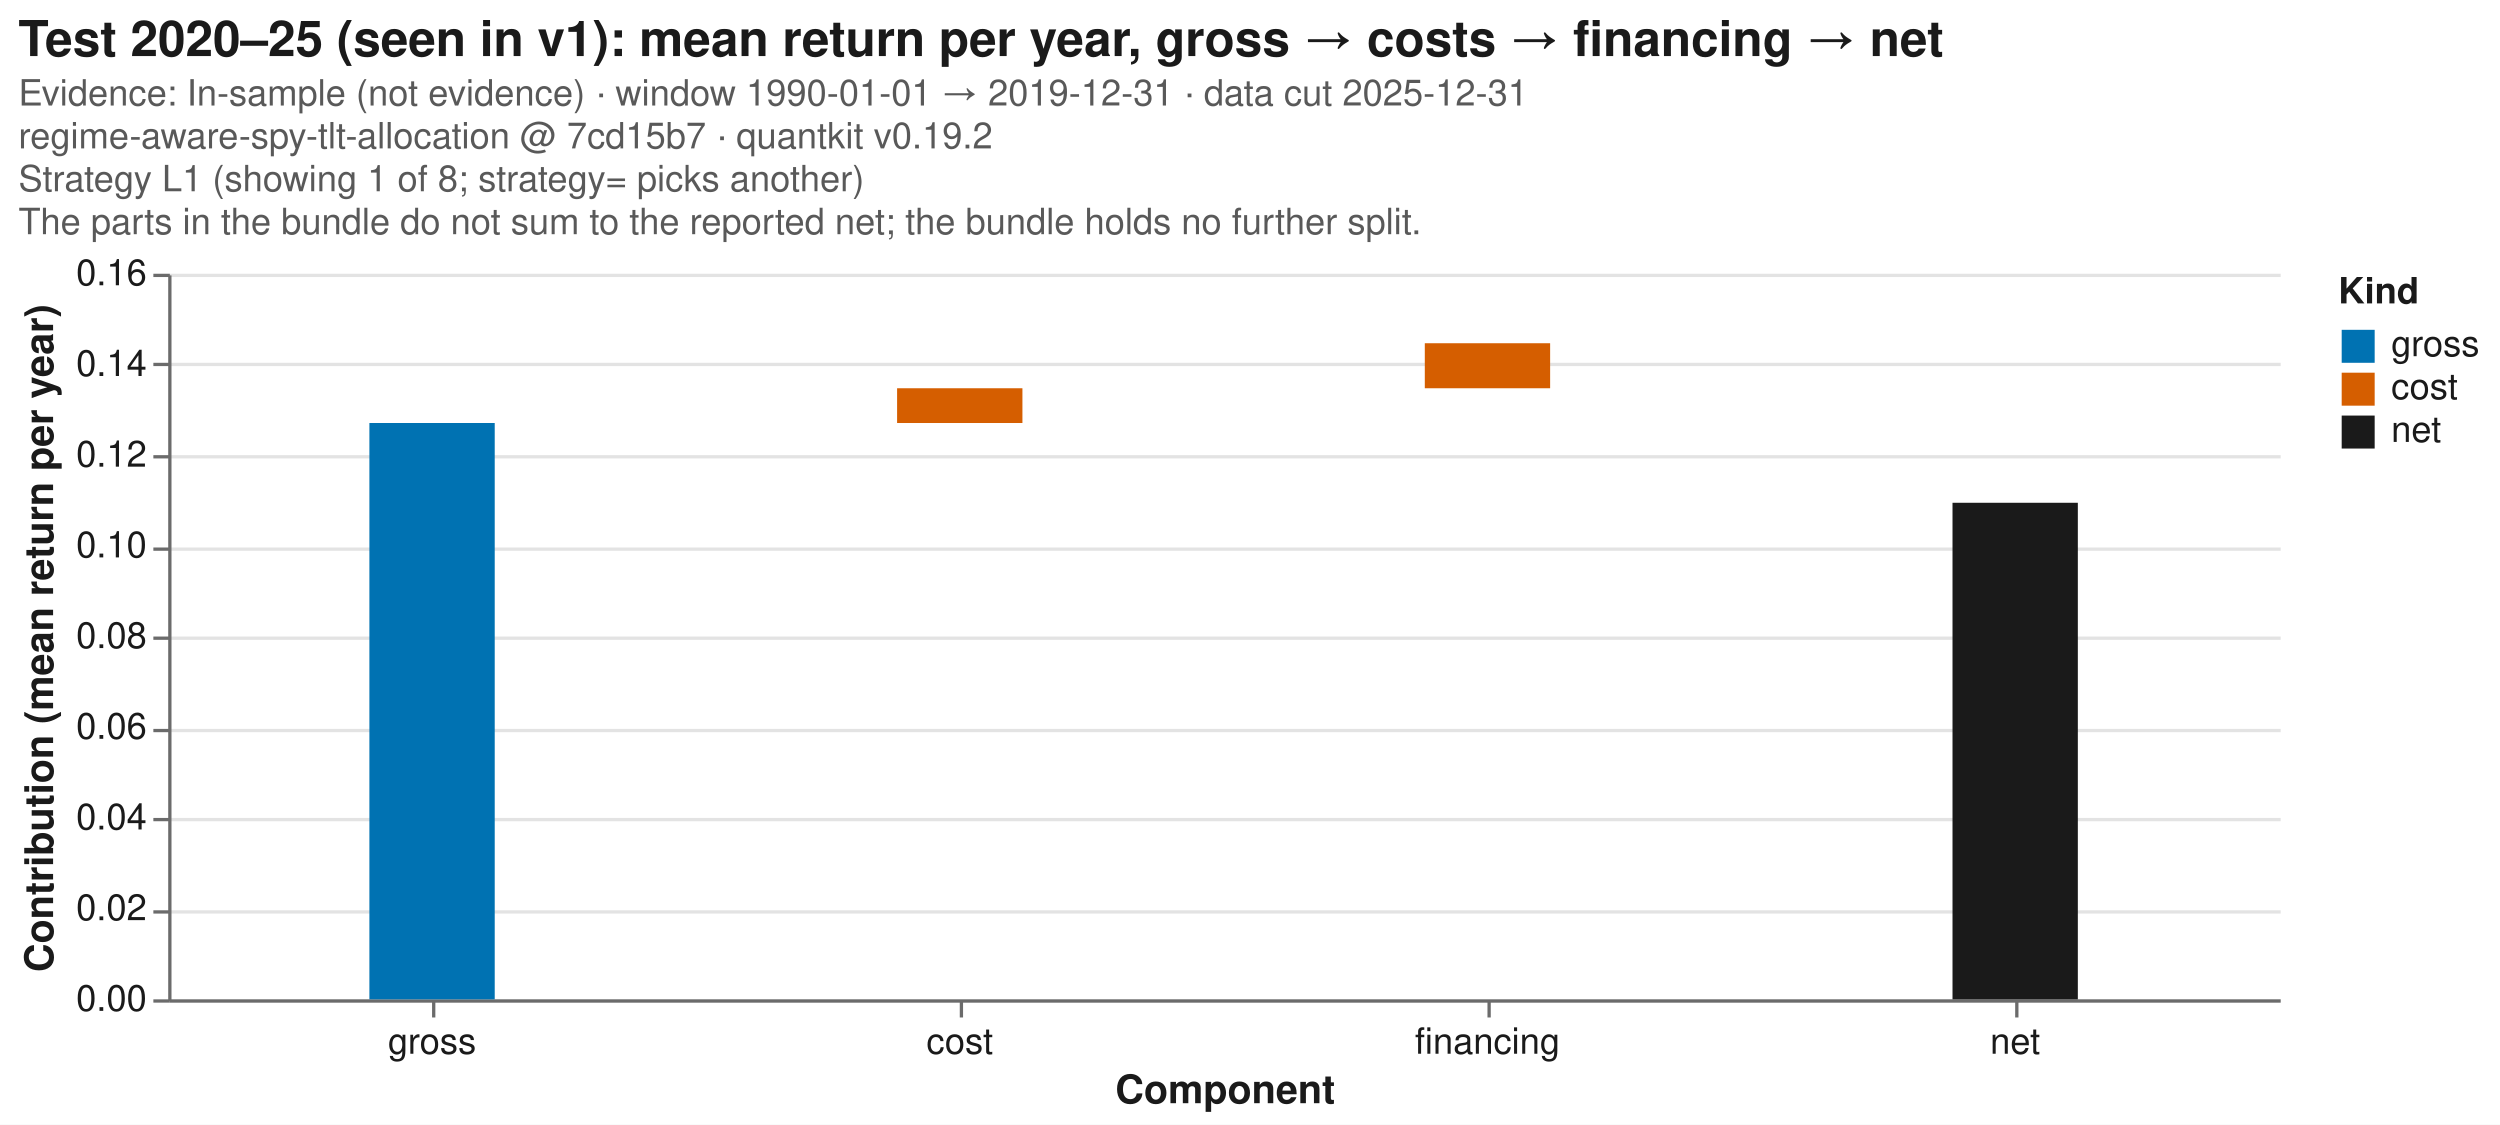
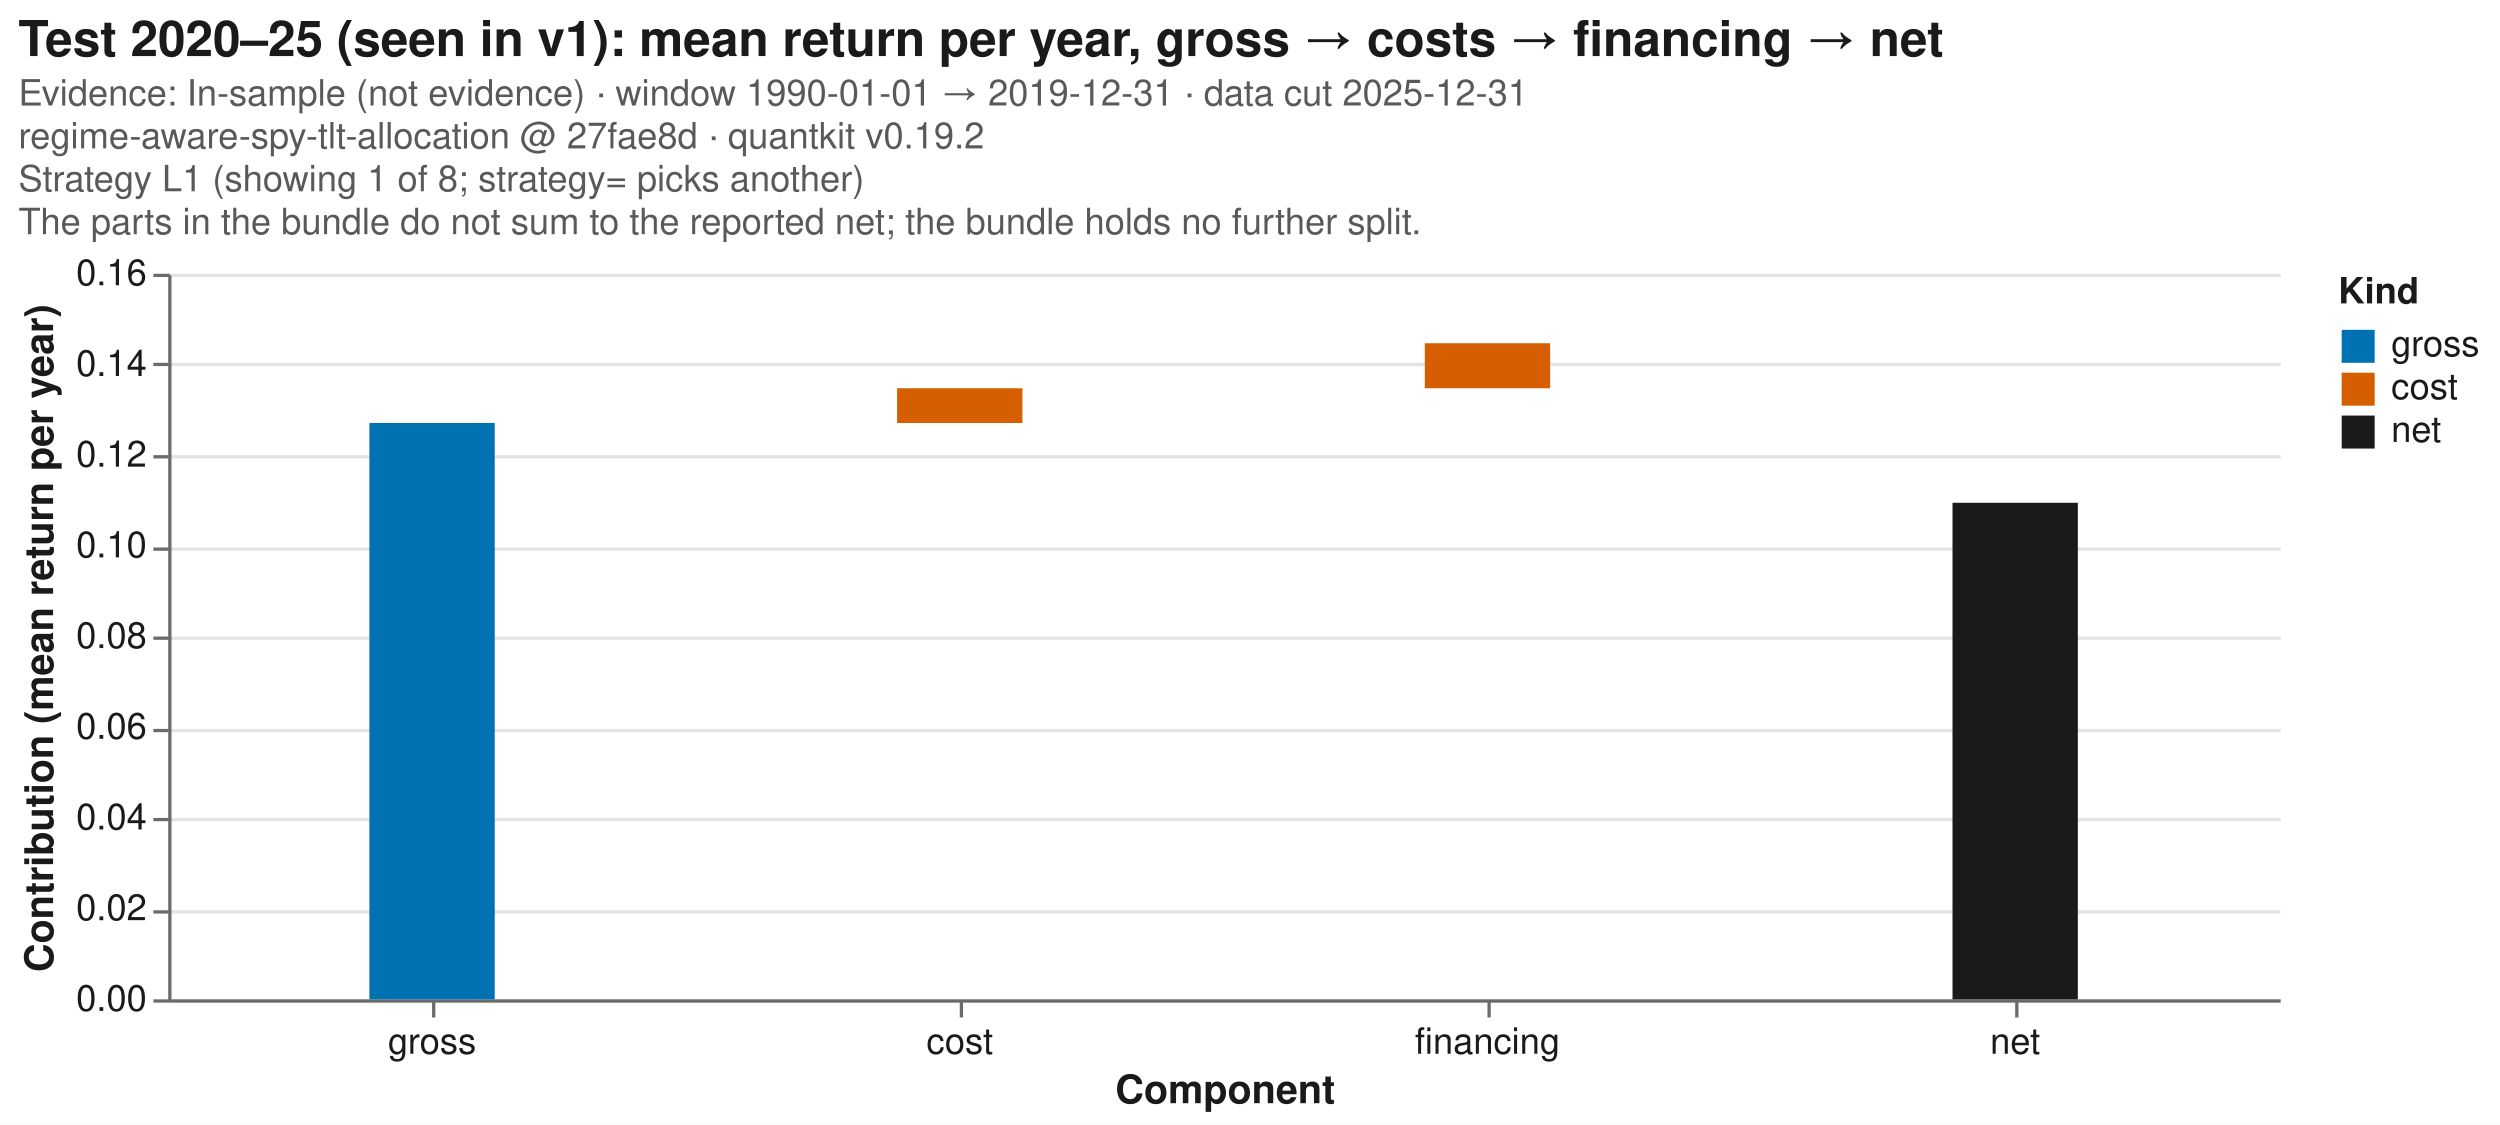
<svg xmlns="http://www.w3.org/2000/svg" version="1.1" class="marks" width="758" height="341" viewBox="0 0 758 341">
  <rect width="758" height="341" fill="#FFFFFF" />
  <g fill="none" stroke-miterlimit="10" transform="translate(51,83)">
    <g class="mark-group role-frame root" role="graphics-object" aria-roledescription="group mark container">
      <g transform="translate(0,0)">
        <path class="background" aria-hidden="true" d="M0,0h640v220h-640Z" />
        <g>
          <g class="mark-group role-axis" aria-hidden="true">
            <g transform="translate(0.5,0.5)">
              <path class="background" aria-hidden="true" d="M0,0h0v0h0Z" pointer-events="none" />
              <g>
                <g class="mark-rule role-axis-grid" pointer-events="none">
                  <line transform="translate(0,220)" x2="640" y2="0" stroke="#E3E3E3" stroke-width="1" opacity="1" />
                  <line transform="translate(0,193)" x2="640" y2="0" stroke="#E3E3E3" stroke-width="1" opacity="1" />
                  <line transform="translate(0,165)" x2="640" y2="0" stroke="#E3E3E3" stroke-width="1" opacity="1" />
                  <line transform="translate(0,138)" x2="640" y2="0" stroke="#E3E3E3" stroke-width="1" opacity="1" />
                  <line transform="translate(0,110)" x2="640" y2="0" stroke="#E3E3E3" stroke-width="1" opacity="1" />
                  <line transform="translate(0,83)" x2="640" y2="0" stroke="#E3E3E3" stroke-width="1" opacity="1" />
                  <line transform="translate(0,55)" x2="640" y2="0" stroke="#E3E3E3" stroke-width="1" opacity="1" />
                  <line transform="translate(0,27)" x2="640" y2="0" stroke="#E3E3E3" stroke-width="1" opacity="1" />
                  <line transform="translate(0,0)" x2="640" y2="0" stroke="#E3E3E3" stroke-width="1" opacity="1" />
                </g>
              </g>
              <path class="foreground" aria-hidden="true" d="" pointer-events="none" display="none" />
            </g>
          </g>
          <g class="mark-group role-axis" role="graphics-symbol" aria-roledescription="axis" aria-label="X-axis titled 'Component' for a discrete scale with 4 values: gross, cost, financing, net">
            <g transform="translate(0.5,220.5)">
              <path class="background" aria-hidden="true" d="M0,0h0v0h0Z" pointer-events="none" />
              <g>
                <g class="mark-rule role-axis-tick" pointer-events="none">
                  <line transform="translate(80,0)" x2="0" y2="5" stroke="#6B6B6B" stroke-width="1" opacity="1" />
                  <line transform="translate(240,0)" x2="0" y2="5" stroke="#6B6B6B" stroke-width="1" opacity="1" />
                  <line transform="translate(400,0)" x2="0" y2="5" stroke="#6B6B6B" stroke-width="1" opacity="1" />
                  <line transform="translate(560,0)" x2="0" y2="5" stroke="#6B6B6B" stroke-width="1" opacity="1" />
                </g>
                <g class="mark-text role-axis-label" pointer-events="none">
                  <text text-anchor="middle" transform="translate(79.5,16)" font-family="Helvetica Neue, Helvetica, Arial, sans-serif" font-size="11px" fill="#1A1A1A" opacity="1">gross</text>
                  <text text-anchor="middle" transform="translate(239.5,16)" font-family="Helvetica Neue, Helvetica, Arial, sans-serif" font-size="11px" fill="#1A1A1A" opacity="1">cost</text>
                  <text text-anchor="middle" transform="translate(399.5,16)" font-family="Helvetica Neue, Helvetica, Arial, sans-serif" font-size="11px" fill="#1A1A1A" opacity="1">financing</text>
                  <text text-anchor="middle" transform="translate(559.5,16)" font-family="Helvetica Neue, Helvetica, Arial, sans-serif" font-size="11px" fill="#1A1A1A" opacity="1">net</text>
                </g>
                <g class="mark-rule role-axis-domain" pointer-events="none">
                  <line transform="translate(0,0)" x2="640" y2="0" stroke="#6B6B6B" stroke-width="1" opacity="1" />
                </g>
                <g class="mark-text role-axis-title" pointer-events="none">
                  <text text-anchor="middle" transform="translate(320,31)" font-family="Helvetica Neue, Helvetica, Arial, sans-serif" font-size="12px" font-weight="bold" fill="#1A1A1A" opacity="1">Component</text>
                </g>
              </g>
              <path class="foreground" aria-hidden="true" d="" pointer-events="none" display="none" />
            </g>
          </g>
          <g class="mark-group role-axis" role="graphics-symbol" aria-roledescription="axis" aria-label="Y-axis titled 'Contribution (mean return per year)' for a linear scale with values from 0.00 to 0.16">
            <g transform="translate(0.5,0.5)">
              <path class="background" aria-hidden="true" d="M0,0h0v0h0Z" pointer-events="none" />
              <g>
                <g class="mark-rule role-axis-tick" pointer-events="none">
                  <line transform="translate(0,220)" x2="-5" y2="0" stroke="#6B6B6B" stroke-width="1" opacity="1" />
                  <line transform="translate(0,193)" x2="-5" y2="0" stroke="#6B6B6B" stroke-width="1" opacity="1" />
                  <line transform="translate(0,165)" x2="-5" y2="0" stroke="#6B6B6B" stroke-width="1" opacity="1" />
                  <line transform="translate(0,138)" x2="-5" y2="0" stroke="#6B6B6B" stroke-width="1" opacity="1" />
                  <line transform="translate(0,110)" x2="-5" y2="0" stroke="#6B6B6B" stroke-width="1" opacity="1" />
                  <line transform="translate(0,83)" x2="-5" y2="0" stroke="#6B6B6B" stroke-width="1" opacity="1" />
                  <line transform="translate(0,55)" x2="-5" y2="0" stroke="#6B6B6B" stroke-width="1" opacity="1" />
                  <line transform="translate(0,27)" x2="-5" y2="0" stroke="#6B6B6B" stroke-width="1" opacity="1" />
                  <line transform="translate(0,0)" x2="-5" y2="0" stroke="#6B6B6B" stroke-width="1" opacity="1" />
                </g>
                <g class="mark-text role-axis-label" pointer-events="none">
                  <text text-anchor="end" transform="translate(-7,223)" font-family="Helvetica Neue, Helvetica, Arial, sans-serif" font-size="11px" fill="#1A1A1A" opacity="1">0.00</text>
                  <text text-anchor="end" transform="translate(-7,195.5)" font-family="Helvetica Neue, Helvetica, Arial, sans-serif" font-size="11px" fill="#1A1A1A" opacity="1">0.02</text>
                  <text text-anchor="end" transform="translate(-7,168)" font-family="Helvetica Neue, Helvetica, Arial, sans-serif" font-size="11px" fill="#1A1A1A" opacity="1">0.04</text>
                  <text text-anchor="end" transform="translate(-7,140.5)" font-family="Helvetica Neue, Helvetica, Arial, sans-serif" font-size="11px" fill="#1A1A1A" opacity="1">0.06</text>
                  <text text-anchor="end" transform="translate(-7,113)" font-family="Helvetica Neue, Helvetica, Arial, sans-serif" font-size="11px" fill="#1A1A1A" opacity="1">0.08</text>
                  <text text-anchor="end" transform="translate(-7,85.5)" font-family="Helvetica Neue, Helvetica, Arial, sans-serif" font-size="11px" fill="#1A1A1A" opacity="1">0.10</text>
                  <text text-anchor="end" transform="translate(-7,58)" font-family="Helvetica Neue, Helvetica, Arial, sans-serif" font-size="11px" fill="#1A1A1A" opacity="1">0.12</text>
                  <text text-anchor="end" transform="translate(-7,30.5)" font-family="Helvetica Neue, Helvetica, Arial, sans-serif" font-size="11px" fill="#1A1A1A" opacity="1">0.14</text>
                  <text text-anchor="end" transform="translate(-7,3)" font-family="Helvetica Neue, Helvetica, Arial, sans-serif" font-size="11px" fill="#1A1A1A" opacity="1">0.16</text>
                </g>
                <g class="mark-rule role-axis-domain" pointer-events="none">
                  <line transform="translate(0,220)" x2="0" y2="-220" stroke="#6B6B6B" stroke-width="1" opacity="1" />
                </g>
                <g class="mark-text role-axis-title" pointer-events="none">
                  <text text-anchor="middle" transform="translate(-32.406,110) rotate(-90) translate(0,-3)" font-family="Helvetica Neue, Helvetica, Arial, sans-serif" font-size="12px" font-weight="bold" fill="#1A1A1A" opacity="1">Contribution (mean return per year)</text>
                </g>
              </g>
              <path class="foreground" aria-hidden="true" d="" pointer-events="none" display="none" />
            </g>
          </g>
          <g class="mark-rect role-mark marks" role="graphics-object" aria-roledescription="rect mark container">
            <path aria-label="Component: gross; Contribution (mean return per year): 0; Kind: gross; part: gross; value: 0.1271" role="graphics-symbol" aria-roledescription="bar" d="M61,45.255h38v174.745h-38Z" fill="#0072B2" />
            <path aria-label="Component: cost; Contribution (mean return per year): 0.127087032981; Kind: cost; part: cost; value: −0.007663" role="graphics-symbol" aria-roledescription="bar" d="M221,34.719h38v10.537h-38Z" fill="#D55E00" />
            <path aria-label="Component: financing; Contribution (mean return per year): 0.134749948051; Kind: cost; part: financing; value: −0.009927" role="graphics-symbol" aria-roledescription="bar" d="M381,21.07h38v13.649h-38Z" fill="#D55E00" />
            <path aria-label="Component: net; Contribution (mean return per year): 0; Kind: net; part: net; value: 0.1095" role="graphics-symbol" aria-roledescription="bar" d="M541,69.441h38v150.559h-38Z" fill="#1A1A1A" />
          </g>
          <g class="mark-group role-legend" role="graphics-symbol" aria-roledescription="legend" aria-label="Symbol legend titled 'Kind' for fill color with 3 values: gross, cost, net">
            <g transform="translate(658,0)">
              <path class="background" aria-hidden="true" d="M0,0h44v53h-44Z" pointer-events="none" />
              <g>
                <g class="mark-group role-legend-entry">
                  <g transform="translate(0,16)">
                    <path class="background" aria-hidden="true" d="M0,0h0v0h0Z" pointer-events="none" />
                    <g>
                      <g class="mark-group role-scope" role="graphics-object" aria-roledescription="group mark container">
                        <g transform="translate(0,0)">
                          <path class="background" aria-hidden="true" d="M0,0h43.093v11h-43.093Z" pointer-events="none" opacity="1" />
                          <g>
                            <g class="mark-symbol role-legend-symbol" pointer-events="none">
                              <path transform="translate(6,6)" d="M-5,-5h10v10h-10Z" fill="#0072B2" stroke-width="1.5" opacity="1" />
                            </g>
                            <g class="mark-text role-legend-label" pointer-events="none">
                              <text text-anchor="start" transform="translate(16,9)" font-family="Helvetica Neue, Helvetica, Arial, sans-serif" font-size="11px" fill="#1A1A1A" opacity="1">gross</text>
                            </g>
                          </g>
                          <path class="foreground" aria-hidden="true" d="" pointer-events="none" display="none" />
                        </g>
                        <g transform="translate(0,13)">
                          <path class="background" aria-hidden="true" d="M0,0h43.093v11h-43.093Z" pointer-events="none" opacity="1" />
                          <g>
                            <g class="mark-symbol role-legend-symbol" pointer-events="none">
                              <path transform="translate(6,6)" d="M-5,-5h10v10h-10Z" fill="#D55E00" stroke-width="1.5" opacity="1" />
                            </g>
                            <g class="mark-text role-legend-label" pointer-events="none">
                              <text text-anchor="start" transform="translate(16,9)" font-family="Helvetica Neue, Helvetica, Arial, sans-serif" font-size="11px" fill="#1A1A1A" opacity="1">cost</text>
                            </g>
                          </g>
                          <path class="foreground" aria-hidden="true" d="" pointer-events="none" display="none" />
                        </g>
                        <g transform="translate(0,26)">
                          <path class="background" aria-hidden="true" d="M0,0h43.093v11h-43.093Z" pointer-events="none" opacity="1" />
                          <g>
                            <g class="mark-symbol role-legend-symbol" pointer-events="none">
                              <path transform="translate(6,6)" d="M-5,-5h10v10h-10Z" fill="#1A1A1A" stroke-width="1.5" opacity="1" />
                            </g>
                            <g class="mark-text role-legend-label" pointer-events="none">
                              <text text-anchor="start" transform="translate(16,9)" font-family="Helvetica Neue, Helvetica, Arial, sans-serif" font-size="11px" fill="#1A1A1A" opacity="1">net</text>
                            </g>
                          </g>
                          <path class="foreground" aria-hidden="true" d="" pointer-events="none" display="none" />
                        </g>
                      </g>
                    </g>
                    <path class="foreground" aria-hidden="true" d="" pointer-events="none" display="none" />
                  </g>
                </g>
                <g class="mark-text role-legend-title" pointer-events="none">
                  <text text-anchor="start" transform="translate(0,9)" font-family="Helvetica Neue, Helvetica, Arial, sans-serif" font-size="11px" font-weight="bold" fill="#1A1A1A" opacity="1">Kind</text>
                </g>
              </g>
              <path class="foreground" aria-hidden="true" d="" pointer-events="none" display="none" />
            </g>
          </g>
          <g class="mark-group role-title">
            <g transform="translate(-45.406,-78)">
              <path class="background" aria-hidden="true" d="M0,0h0v0h0Z" pointer-events="none" />
              <g>
                <g class="mark-text role-title-text" role="graphics-symbol" aria-roledescription="title" aria-label="Title text 'Test 2020–25 (seen in v1): mean return per year, gross → costs → financing → net'" pointer-events="none">
                  <text text-anchor="start" transform="translate(0,12)" font-family="Helvetica Neue, Helvetica, Arial, sans-serif" font-size="15px" font-weight="bold" fill="#1A1A1A" opacity="1">Test 2020–25 (seen in v1): mean return per year, gross → costs → financing → net</text>
                </g>
-                 <g class="mark-text role-title-subtitle" role="graphics-symbol" aria-roledescription="subtitle" aria-label="Subtitle text 'Evidence: In-sample (not evidence) · window 1990-01-01 → 2019-12-31 · data cut 2025-12-31 regime-aware-spy-tlt-allocation @ 7cd15b7 · quantkit v0.19.2 Strategy L1 (showing 1 of 8; strategy= picks another) The parts in the bundle do not sum to the reported net; the bundle holds no further split.'" pointer-events="none">
+                 <g class="mark-text role-title-subtitle" role="graphics-symbol" aria-roledescription="subtitle" aria-label="Subtitle text 'Evidence: In-sample (not evidence) · window 1990-01-01 → 2019-12-31 · data cut 2025-12-31 regime-aware-spy-tlt-allocation @ 27fae8d · quantkit v0.19.2 Strategy L1 (showing 1 of 8; strategy= picks another) The parts in the bundle do not sum to the reported net; the bundle holds no further split.'" pointer-events="none">
                  <text text-anchor="start" transform="translate(0,27)" font-family="Helvetica Neue, Helvetica, Arial, sans-serif" font-size="11px" fill="#595959" opacity="1">
                    <tspan>Evidence: In-sample (not evidence) · window 1990-01-01 → 2019-12-31 · data cut 2025-12-31</tspan>
-                     <tspan x="0" dy="13">regime-aware-spy-tlt-allocation @ 7cd15b7 · quantkit v0.19.2</tspan>
+                     <tspan x="0" dy="13">regime-aware-spy-tlt-allocation @ 27fae8d · quantkit v0.19.2</tspan>
                    <tspan x="0" dy="13">Strategy L1 (showing 1 of 8; strategy= picks another)</tspan>
                    <tspan x="0" dy="13">The parts in the bundle do not sum to the reported net; the bundle holds no further split.</tspan>
                  </text>
                </g>
              </g>
              <path class="foreground" aria-hidden="true" d="" pointer-events="none" display="none" />
            </g>
          </g>
        </g>
        <path class="foreground" aria-hidden="true" d="" display="none" />
      </g>
    </g>
  </g>
</svg>
